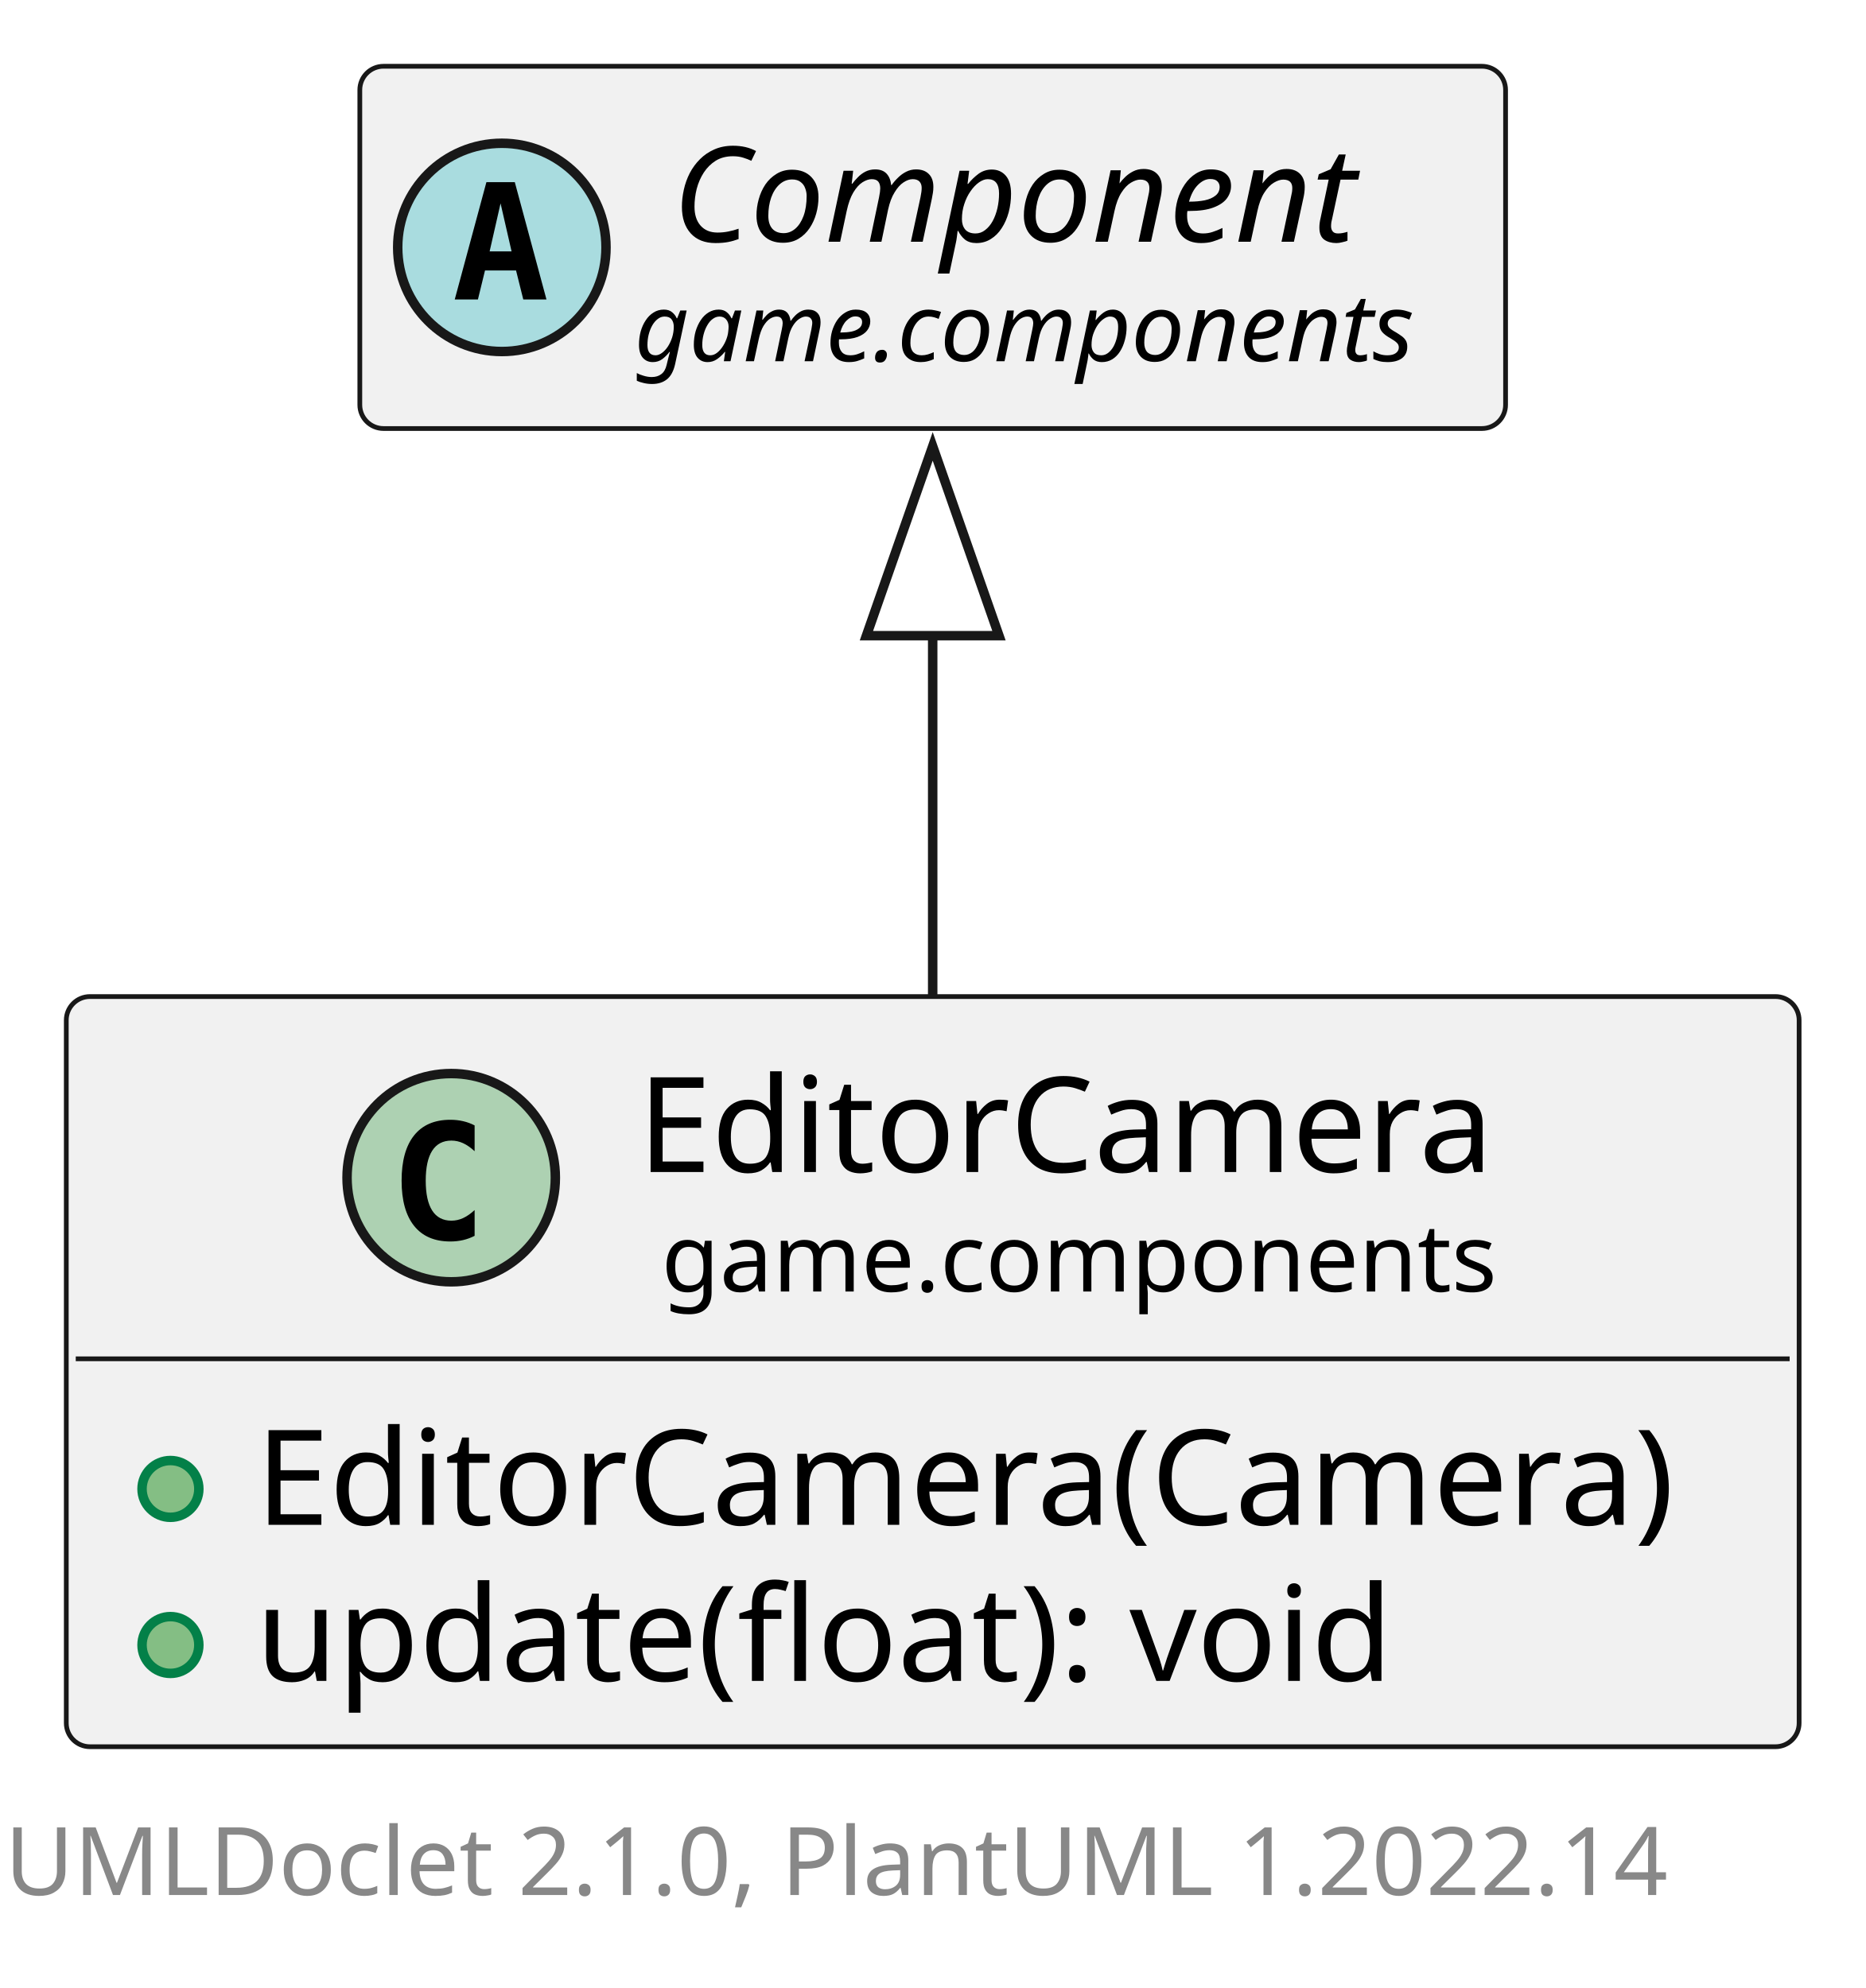
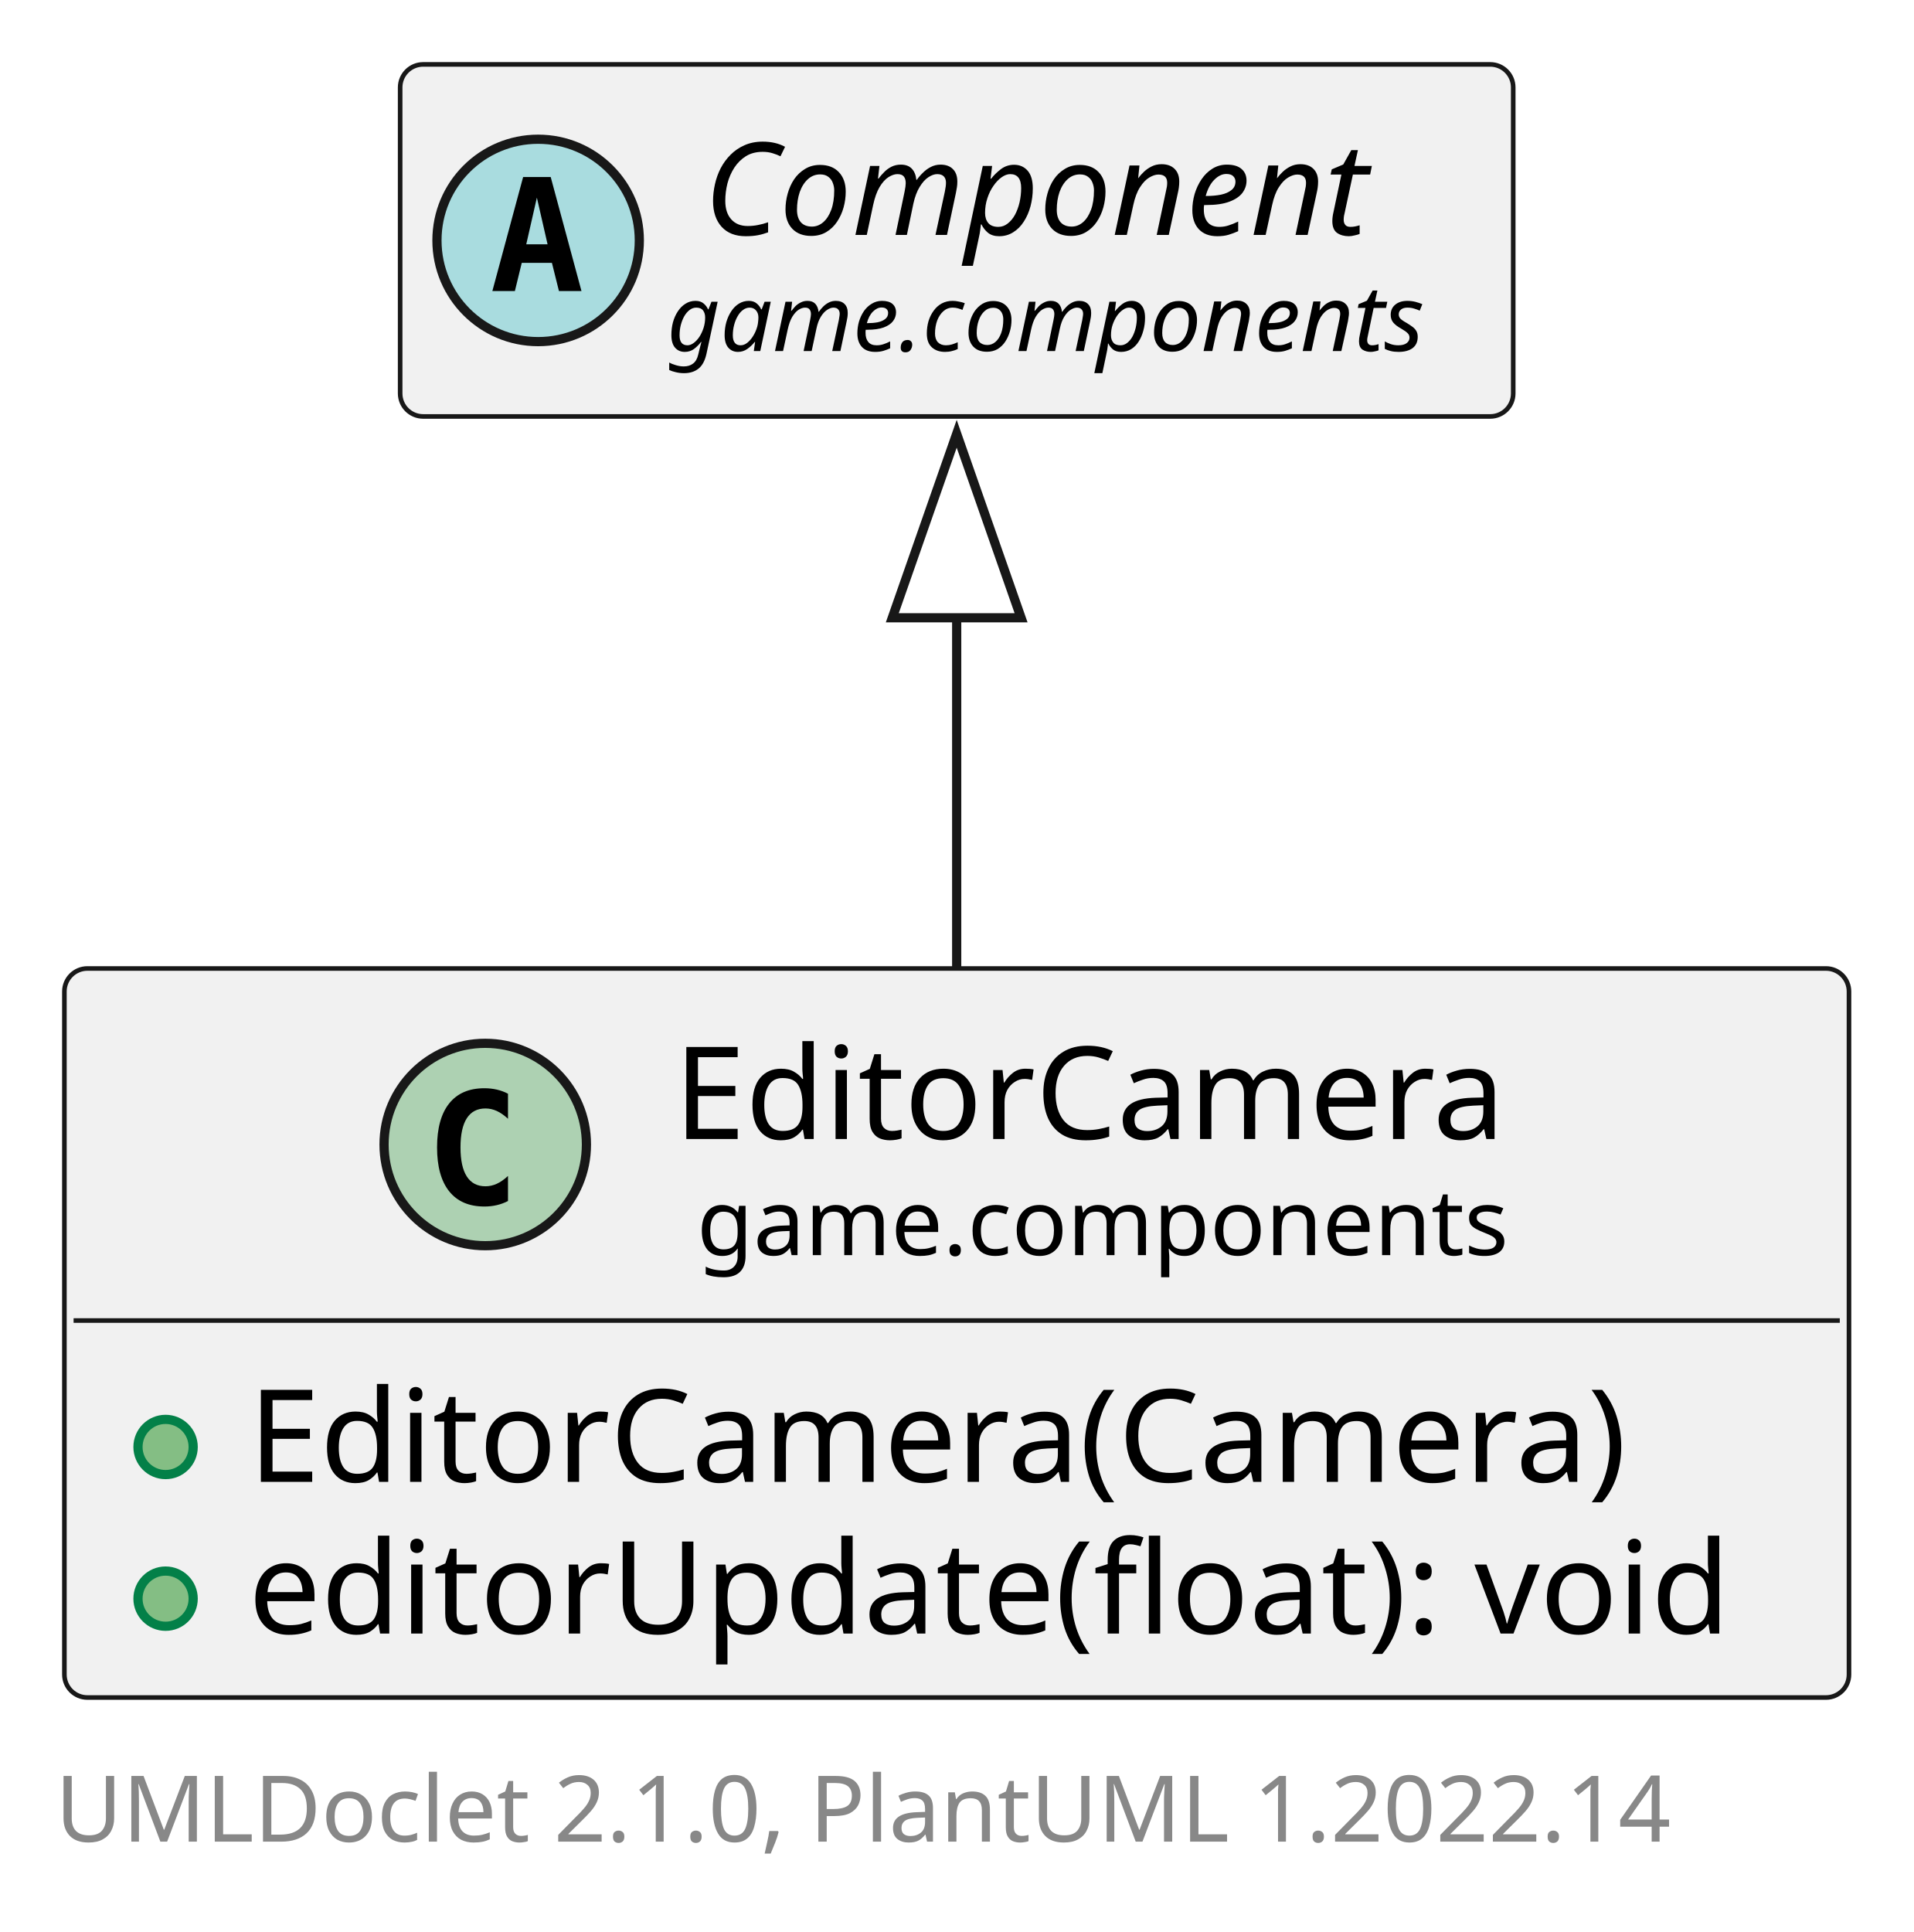
- <svg xmlns="http://www.w3.org/2000/svg" xmlns:xlink="http://www.w3.org/1999/xlink" contentStyleType="text/css" height="210px" preserveAspectRatio="none" style="width:197px;height:210px;background:#FFFFFF;" version="1.1" viewBox="0 0 197 210" width="197px" zoomAndPan="magnify">
+ <svg xmlns="http://www.w3.org/2000/svg" xmlns:xlink="http://www.w3.org/1999/xlink" contentStyleType="text/css" height="210px" preserveAspectRatio="none" style="width:208px;height:210px;background:#FFFFFF;" version="1.1" viewBox="0 0 208 210" width="208px" zoomAndPan="magnify">
  <defs />
  <g>
    <a href="EditorCamera.html" target="_top" title="EditorCamera.html" xlink:actuate="onRequest" xlink:href="EditorCamera.html" xlink:show="new" xlink:title="EditorCamera.html" xlink:type="simple">
      <g id="elem_game.components.EditorCamera">
-         <rect codeLine="5" fill="#F1F1F1" height="79.242" id="game.components.EditorCamera" rx="2.5" ry="2.5" style="stroke:#181818;stroke-width:0.5;" width="183" x="7" y="105.27" />
-         <ellipse cx="47.65" cy="124.403" fill="#ADD1B2" rx="11" ry="11" style="stroke:#181818;stroke-width:1.0;" />
-         <path d="M50.123,130.546 Q49.542,130.845 48.903,130.994 Q48.264,131.143 47.558,131.143 Q45.051,131.143 43.731,129.492 Q42.412,127.84 42.412,124.719 Q42.412,121.589 43.731,119.938 Q45.051,118.286 47.558,118.286 Q48.264,118.286 48.911,118.435 Q49.559,118.585 50.123,118.883 L50.123,121.606 Q49.492,121.025 48.899,120.755 Q48.305,120.485 47.674,120.485 Q46.33,120.485 45.645,121.552 Q44.96,122.619 44.96,124.719 Q44.96,126.811 45.645,127.877 Q46.33,128.944 47.674,128.944 Q48.305,128.944 48.899,128.674 Q49.492,128.404 50.123,127.823 Z " fill="#000000" />
-         <text fill="#000000" font-family="sans-serif" font-size="14" lengthAdjust="spacing" textLength="94" x="67.35" y="123.805">EditorCamera</text>
-         <text fill="#000000" font-family="sans-serif" font-size="10" lengthAdjust="spacing" textLength="89" x="69.85" y="136.426">game.components</text>
-         <line style="stroke:#181818;stroke-width:0.5;" x1="8" x2="189" y1="143.536" y2="143.536" />
+         <rect codeLine="5" fill="#F1F1F1" height="79.242" id="game.components.EditorCamera" rx="2.5" ry="2.5" style="stroke:#181818;stroke-width:0.5;" width="194" x="7" y="105.27" />
+         <ellipse cx="52.75" cy="124.403" fill="#ADD1B2" rx="11" ry="11" style="stroke:#181818;stroke-width:1.0;" />
+         <path d="M55.223,130.546 Q54.642,130.845 54.003,130.994 Q53.364,131.143 52.658,131.143 Q50.151,131.143 48.831,129.492 Q47.512,127.84 47.512,124.719 Q47.512,121.589 48.831,119.938 Q50.151,118.286 52.658,118.286 Q53.364,118.286 54.011,118.435 Q54.659,118.585 55.223,118.883 L55.223,121.606 Q54.592,121.025 53.999,120.755 Q53.405,120.485 52.774,120.485 Q51.43,120.485 50.745,121.552 Q50.06,122.619 50.06,124.719 Q50.06,126.811 50.745,127.877 Q51.43,128.944 52.774,128.944 Q53.405,128.944 53.999,128.674 Q54.592,128.404 55.223,127.823 Z " fill="#000000" />
+         <text fill="#000000" font-family="sans-serif" font-size="14" lengthAdjust="spacing" textLength="94" x="73.25" y="123.805">EditorCamera</text>
+         <text fill="#000000" font-family="sans-serif" font-size="10" lengthAdjust="spacing" textLength="89" x="75.75" y="136.426">game.components</text>
+         <line style="stroke:#181818;stroke-width:0.5;" x1="8" x2="200" y1="143.536" y2="143.536" />
        <ellipse cx="18" cy="157.28" fill="#84BE84" rx="3" ry="3" style="stroke:#038048;stroke-width:1.0;" />
        <text fill="#000000" font-family="sans-serif" font-size="14" lengthAdjust="spacing" textLength="157" x="27" y="161.071">EditorCamera(Camera)</text>
        <ellipse cx="18" cy="173.768" fill="#84BE84" rx="3" ry="3" style="stroke:#038048;stroke-width:1.0;" />
-         <text fill="#000000" font-family="sans-serif" font-size="14" lengthAdjust="spacing" textLength="126" x="27" y="177.559">update(float): void</text>
+         <text fill="#000000" font-family="sans-serif" font-size="14" lengthAdjust="spacing" textLength="168" x="27" y="177.559">editorUpdate(float): void</text>
      </g>
    </a>
    <a href="Component.html" target="_top" title="Component.html" xlink:actuate="onRequest" xlink:href="Component.html" xlink:show="new" xlink:title="Component.html" xlink:type="simple">
      <g id="elem_game.components.Component">
-         <rect codeLine="10" fill="#F1F1F1" height="38.266" id="game.components.Component" rx="2.5" ry="2.5" style="stroke:#181818;stroke-width:0.5;" width="121" x="38" y="7" />
-         <ellipse cx="53" cy="26.133" fill="#A9DCDF" rx="11" ry="11" style="stroke:#181818;stroke-width:1.0;" />
-         <path d="M52.863,21.481 L51.709,26.553 L54.025,26.553 Z M51.369,19.24 L54.366,19.24 L57.711,31.633 L55.262,31.633 L54.498,28.57 L51.22,28.57 L50.473,31.633 L48.024,31.633 Z " fill="#000000" />
-         <text fill="#000000" font-family="sans-serif" font-size="14" font-style="italic" lengthAdjust="spacing" textLength="81" x="71" y="25.535">Component</text>
-         <text fill="#000000" font-family="sans-serif" font-size="10" font-style="italic" lengthAdjust="spacing" textLength="89" x="67" y="38.156">game.components</text>
+         <rect codeLine="10" fill="#F1F1F1" height="38.266" id="game.components.Component" rx="2.5" ry="2.5" style="stroke:#181818;stroke-width:0.5;" width="121" x="43.5" y="7" />
+         <ellipse cx="58.5" cy="26.133" fill="#A9DCDF" rx="11" ry="11" style="stroke:#181818;stroke-width:1.0;" />
+         <path d="M58.363,21.481 L57.209,26.553 L59.525,26.553 Z M56.869,19.24 L59.866,19.24 L63.211,31.633 L60.762,31.633 L59.998,28.57 L56.72,28.57 L55.973,31.633 L53.524,31.633 Z " fill="#000000" />
+         <text fill="#000000" font-family="sans-serif" font-size="14" font-style="italic" lengthAdjust="spacing" textLength="81" x="76.5" y="25.535">Component</text>
+         <text fill="#000000" font-family="sans-serif" font-size="10" font-style="italic" lengthAdjust="spacing" textLength="89" x="72.5" y="38.156">game.components</text>
      </g>
    </a>
    <g id="link_game.components.Component_game.components.EditorCamera">
-       <path codeLine="12" d="M98.5,67.14 C98.5,79.45 98.5,92.96 98.5,105.18 " fill="none" id="game.components.Component-backto-game.components.EditorCamera" style="stroke:#181818;stroke-width:1.0;" />
-       <polygon fill="none" points="91.5,67.15,98.5,47.15,105.5,67.15,91.5,67.15" style="stroke:#181818;stroke-width:1.0;" />
+       <path codeLine="12" d="M104,67.14 C104,79.45 104,92.96 104,105.18 " fill="none" id="game.components.Component-backto-game.components.EditorCamera" style="stroke:#181818;stroke-width:1.0;" />
+       <polygon fill="none" points="97,67.15,104,47.15,111,67.15,97,67.15" style="stroke:#181818;stroke-width:1.0;" />
    </g>
-     <text fill="#888888" font-family="sans-serif" font-size="10" lengthAdjust="spacing" textLength="182" x="0.5" y="200.18">UMLDoclet 2.1.0, PlantUML 1.2022.14</text>
+     <text fill="#888888" font-family="sans-serif" font-size="10" lengthAdjust="spacing" textLength="182" x="6" y="200.18">UMLDoclet 2.1.0, PlantUML 1.2022.14</text>
  </g>
</svg>
